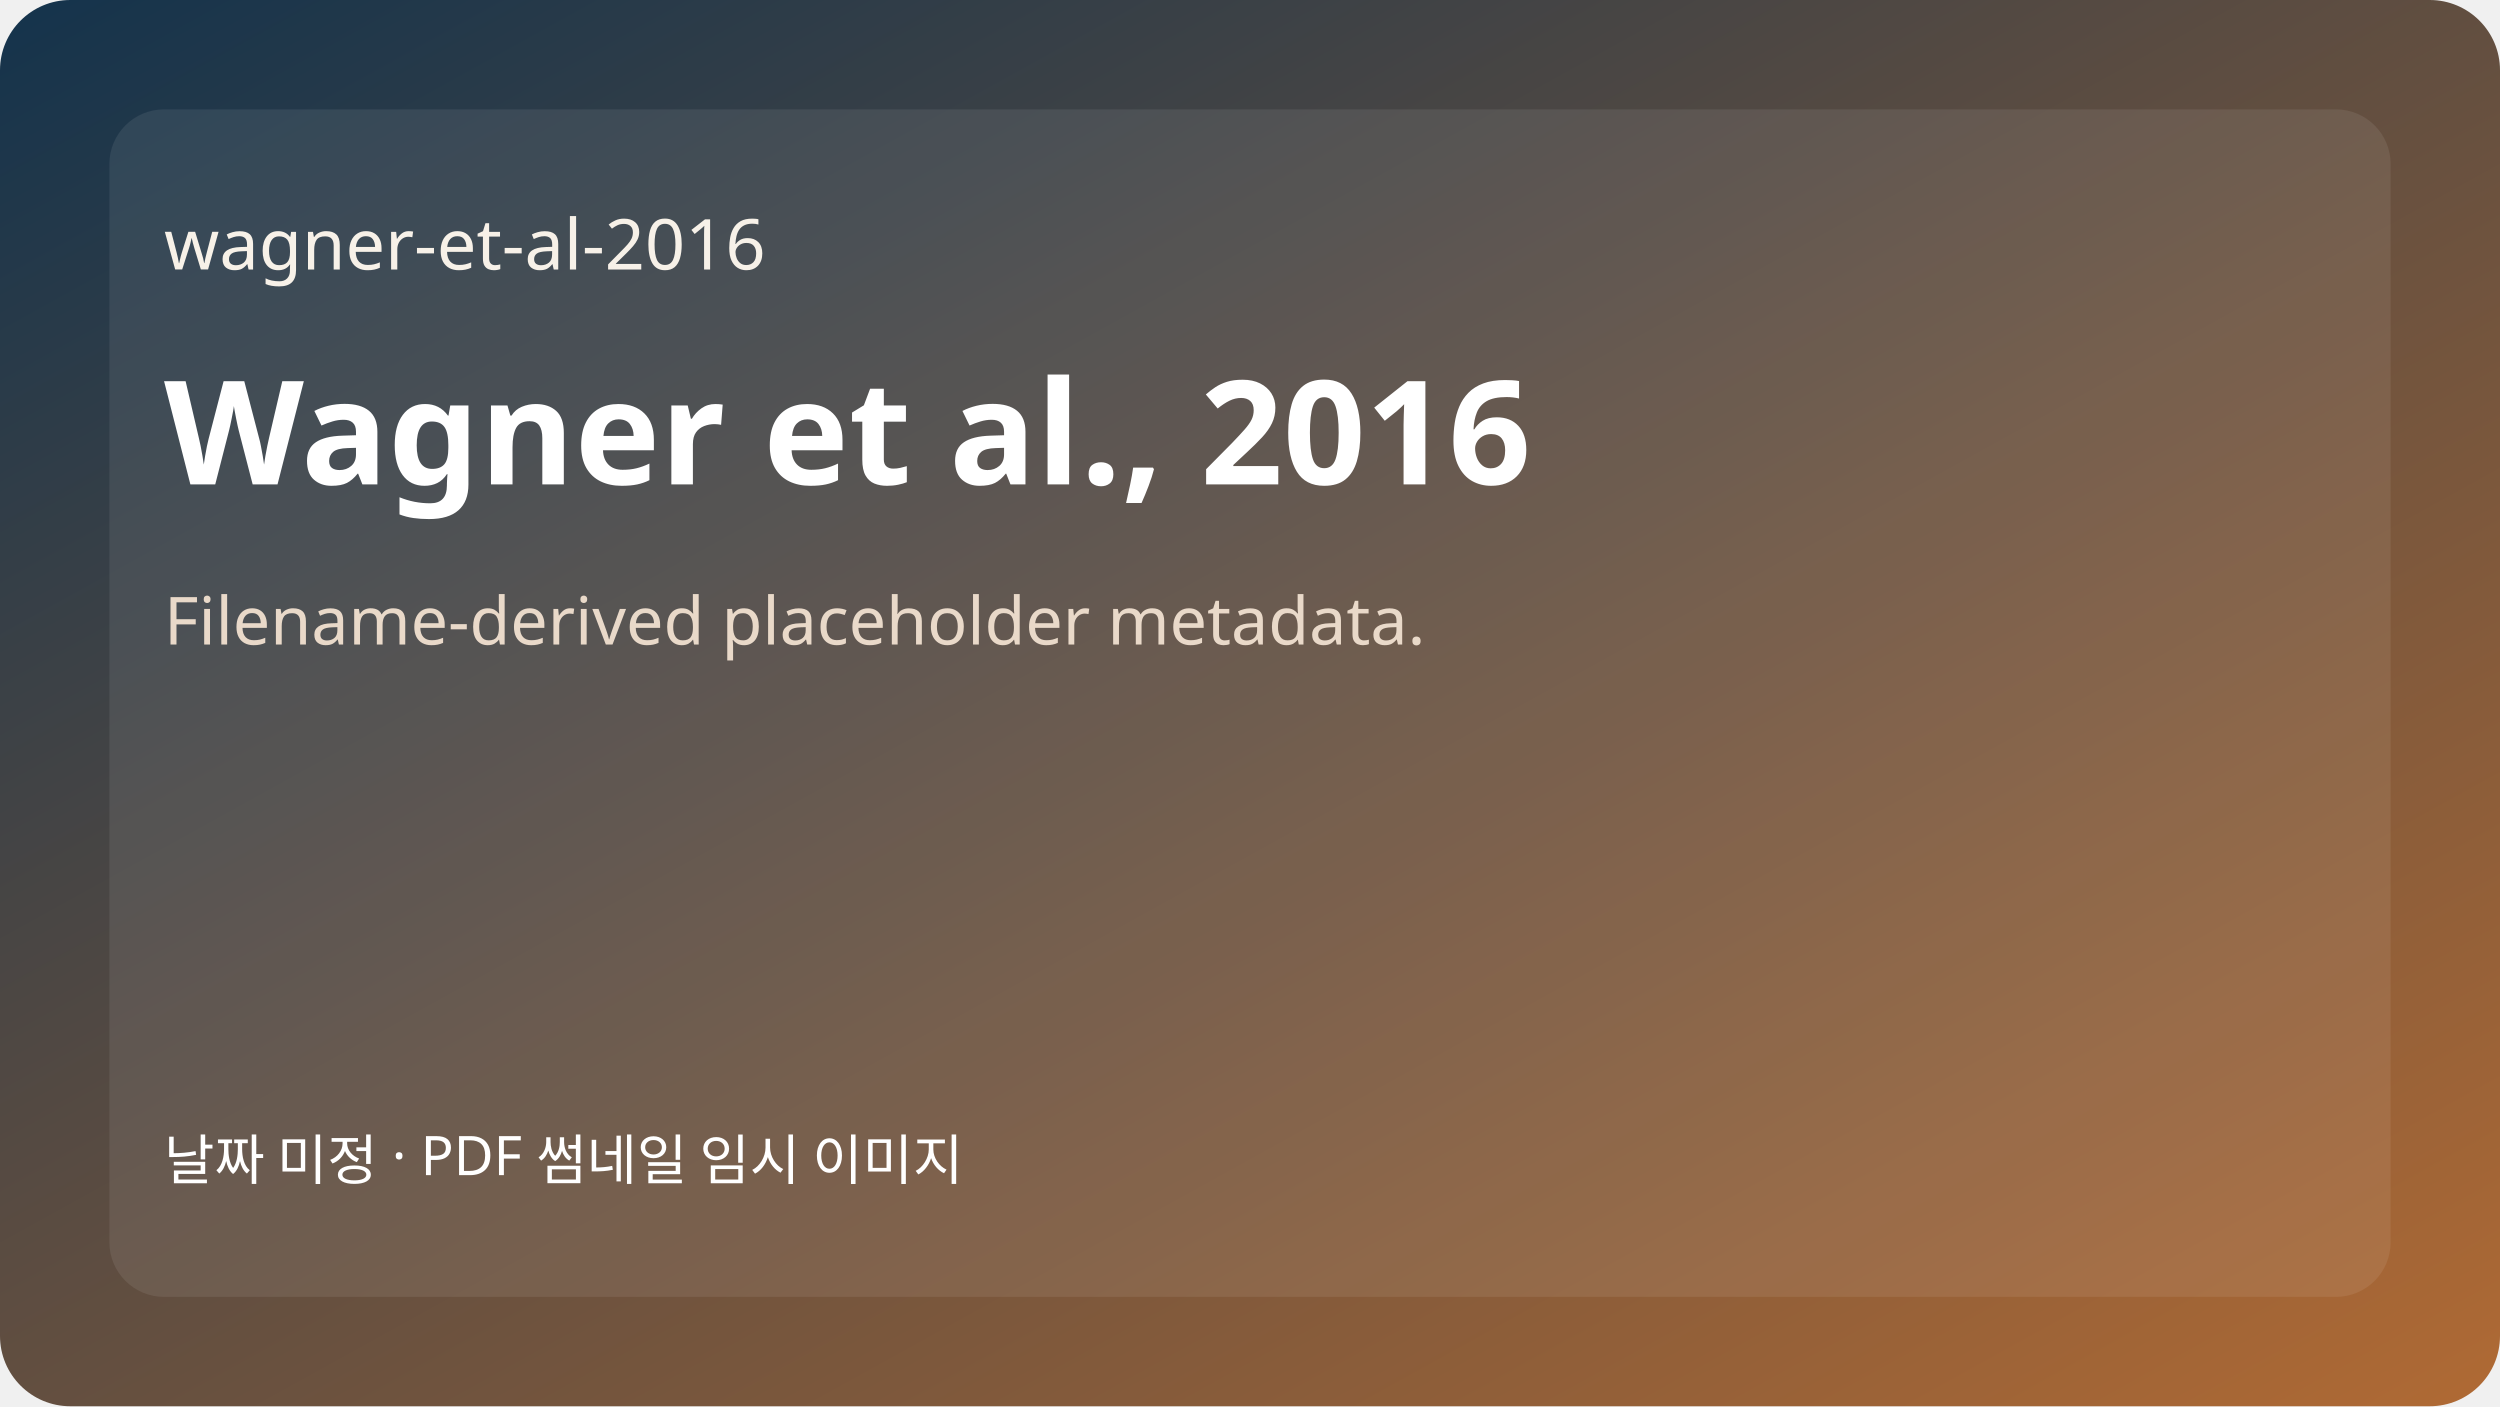
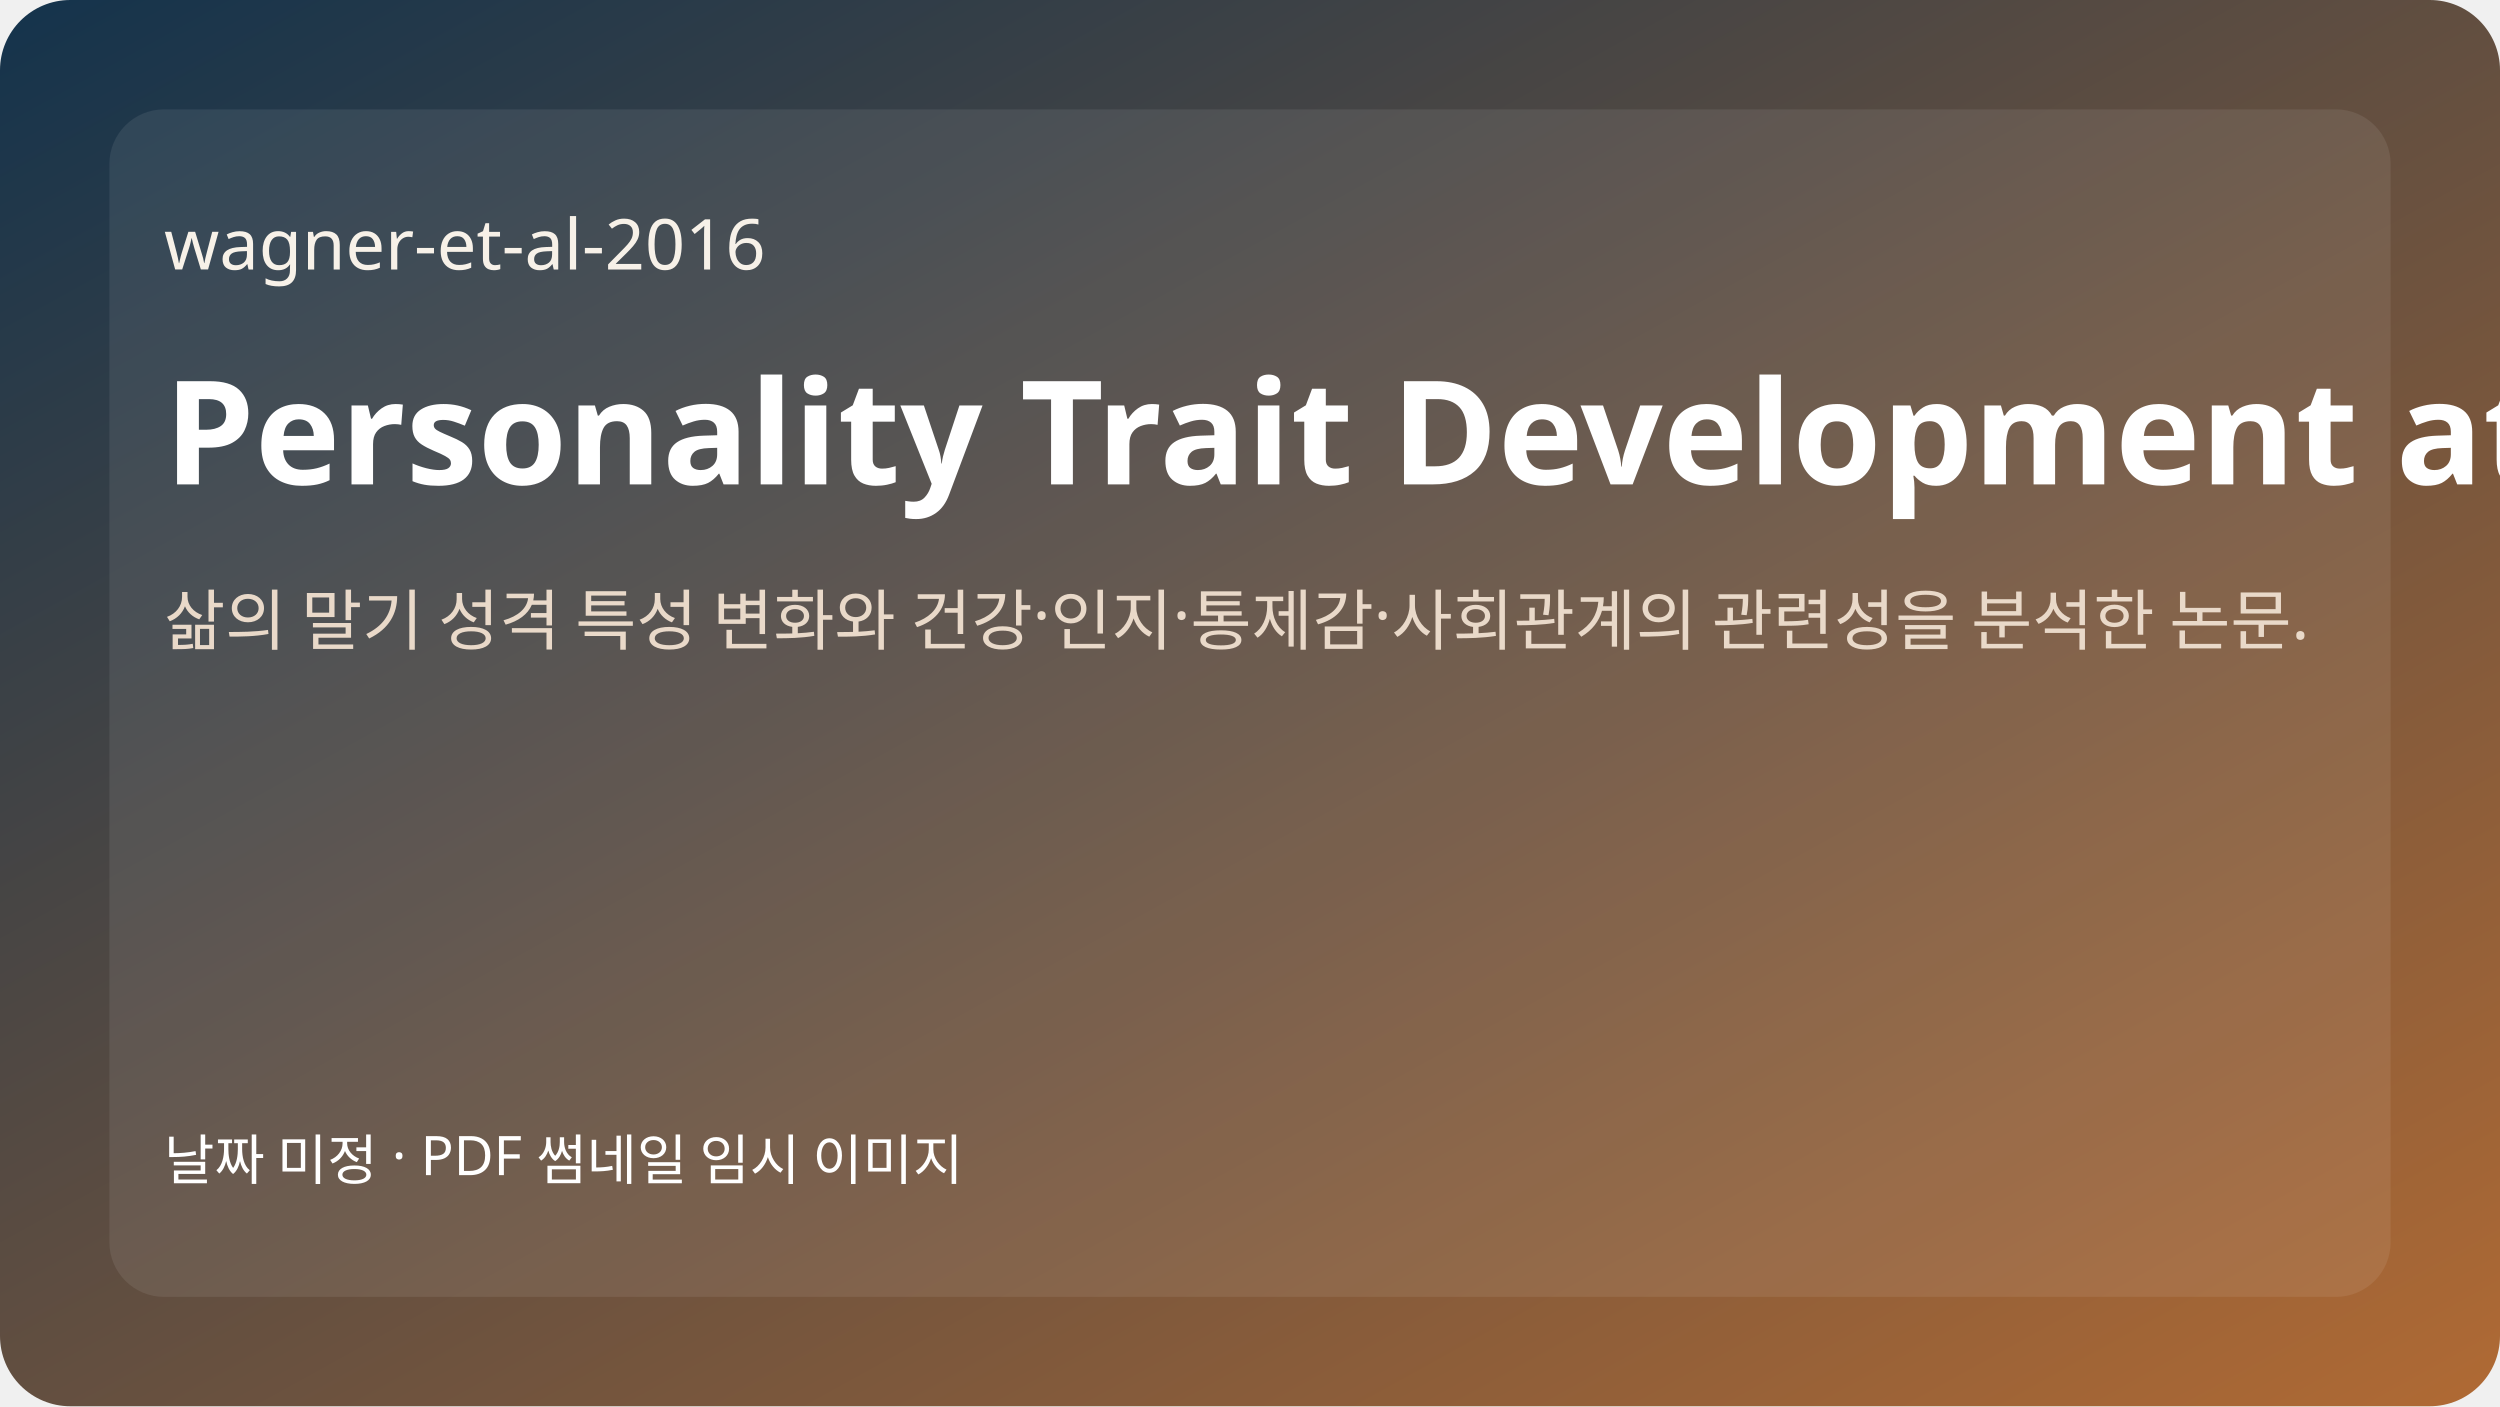
<svg xmlns="http://www.w3.org/2000/svg" width="1280" height="720" viewBox="0 0 1280 720">
  <defs>
    <linearGradient id="bg" x1="0" y1="0" x2="1" y2="1">
      <stop offset="0%" stop-color="#14334c" />
      <stop offset="100%" stop-color="#b06a34" />
    </linearGradient>
  </defs>
  <rect width="1280" height="720" fill="url(#bg)" rx="36" />
  <rect x="56" y="56" width="1168" height="608" fill="rgba(255,255,255,0.08)" rx="28" />
  <text x="84" y="138" fill="#f7f1e8" font-size="36" font-family="'Segoe UI', 'Noto Sans KR', sans-serif">wagner-et-al-2016</text>
-   <text x="84" y="248" fill="#ffffff" font-size="74" font-weight="700" font-family="'Segoe UI', 'Noto Sans KR', sans-serif">Wagner et al., 2016</text>
-   <text x="84" y="330" fill="#e9d9c9" font-size="34" font-family="'Segoe UI', 'Noto Sans KR', sans-serif">Filename-derived placeholder metadata.</text>
+   <text x="84" y="248" fill="#ffffff" font-size="74" font-weight="700" font-family="'Segoe UI', 'Noto Sans KR', sans-serif">Personality Trait Development at the End of Life: Antecedents and Correlates of Mean-Level Trajectories</text>
+   <text x="84" y="330" fill="#e9d9c9" font-size="34" font-family="'Segoe UI', 'Noto Sans KR', sans-serif">삶의 말기 성격 특성 변화와 건강·인지·통제감·사회관계의 관련성을 분석한 논문.</text>
  <text x="84" y="604" fill="#ffffff" font-size="28" font-family="'Segoe UI', 'Noto Sans KR', sans-serif">날짜 미정 · PDF 썸네일 임시 이미지</text>
</svg>
